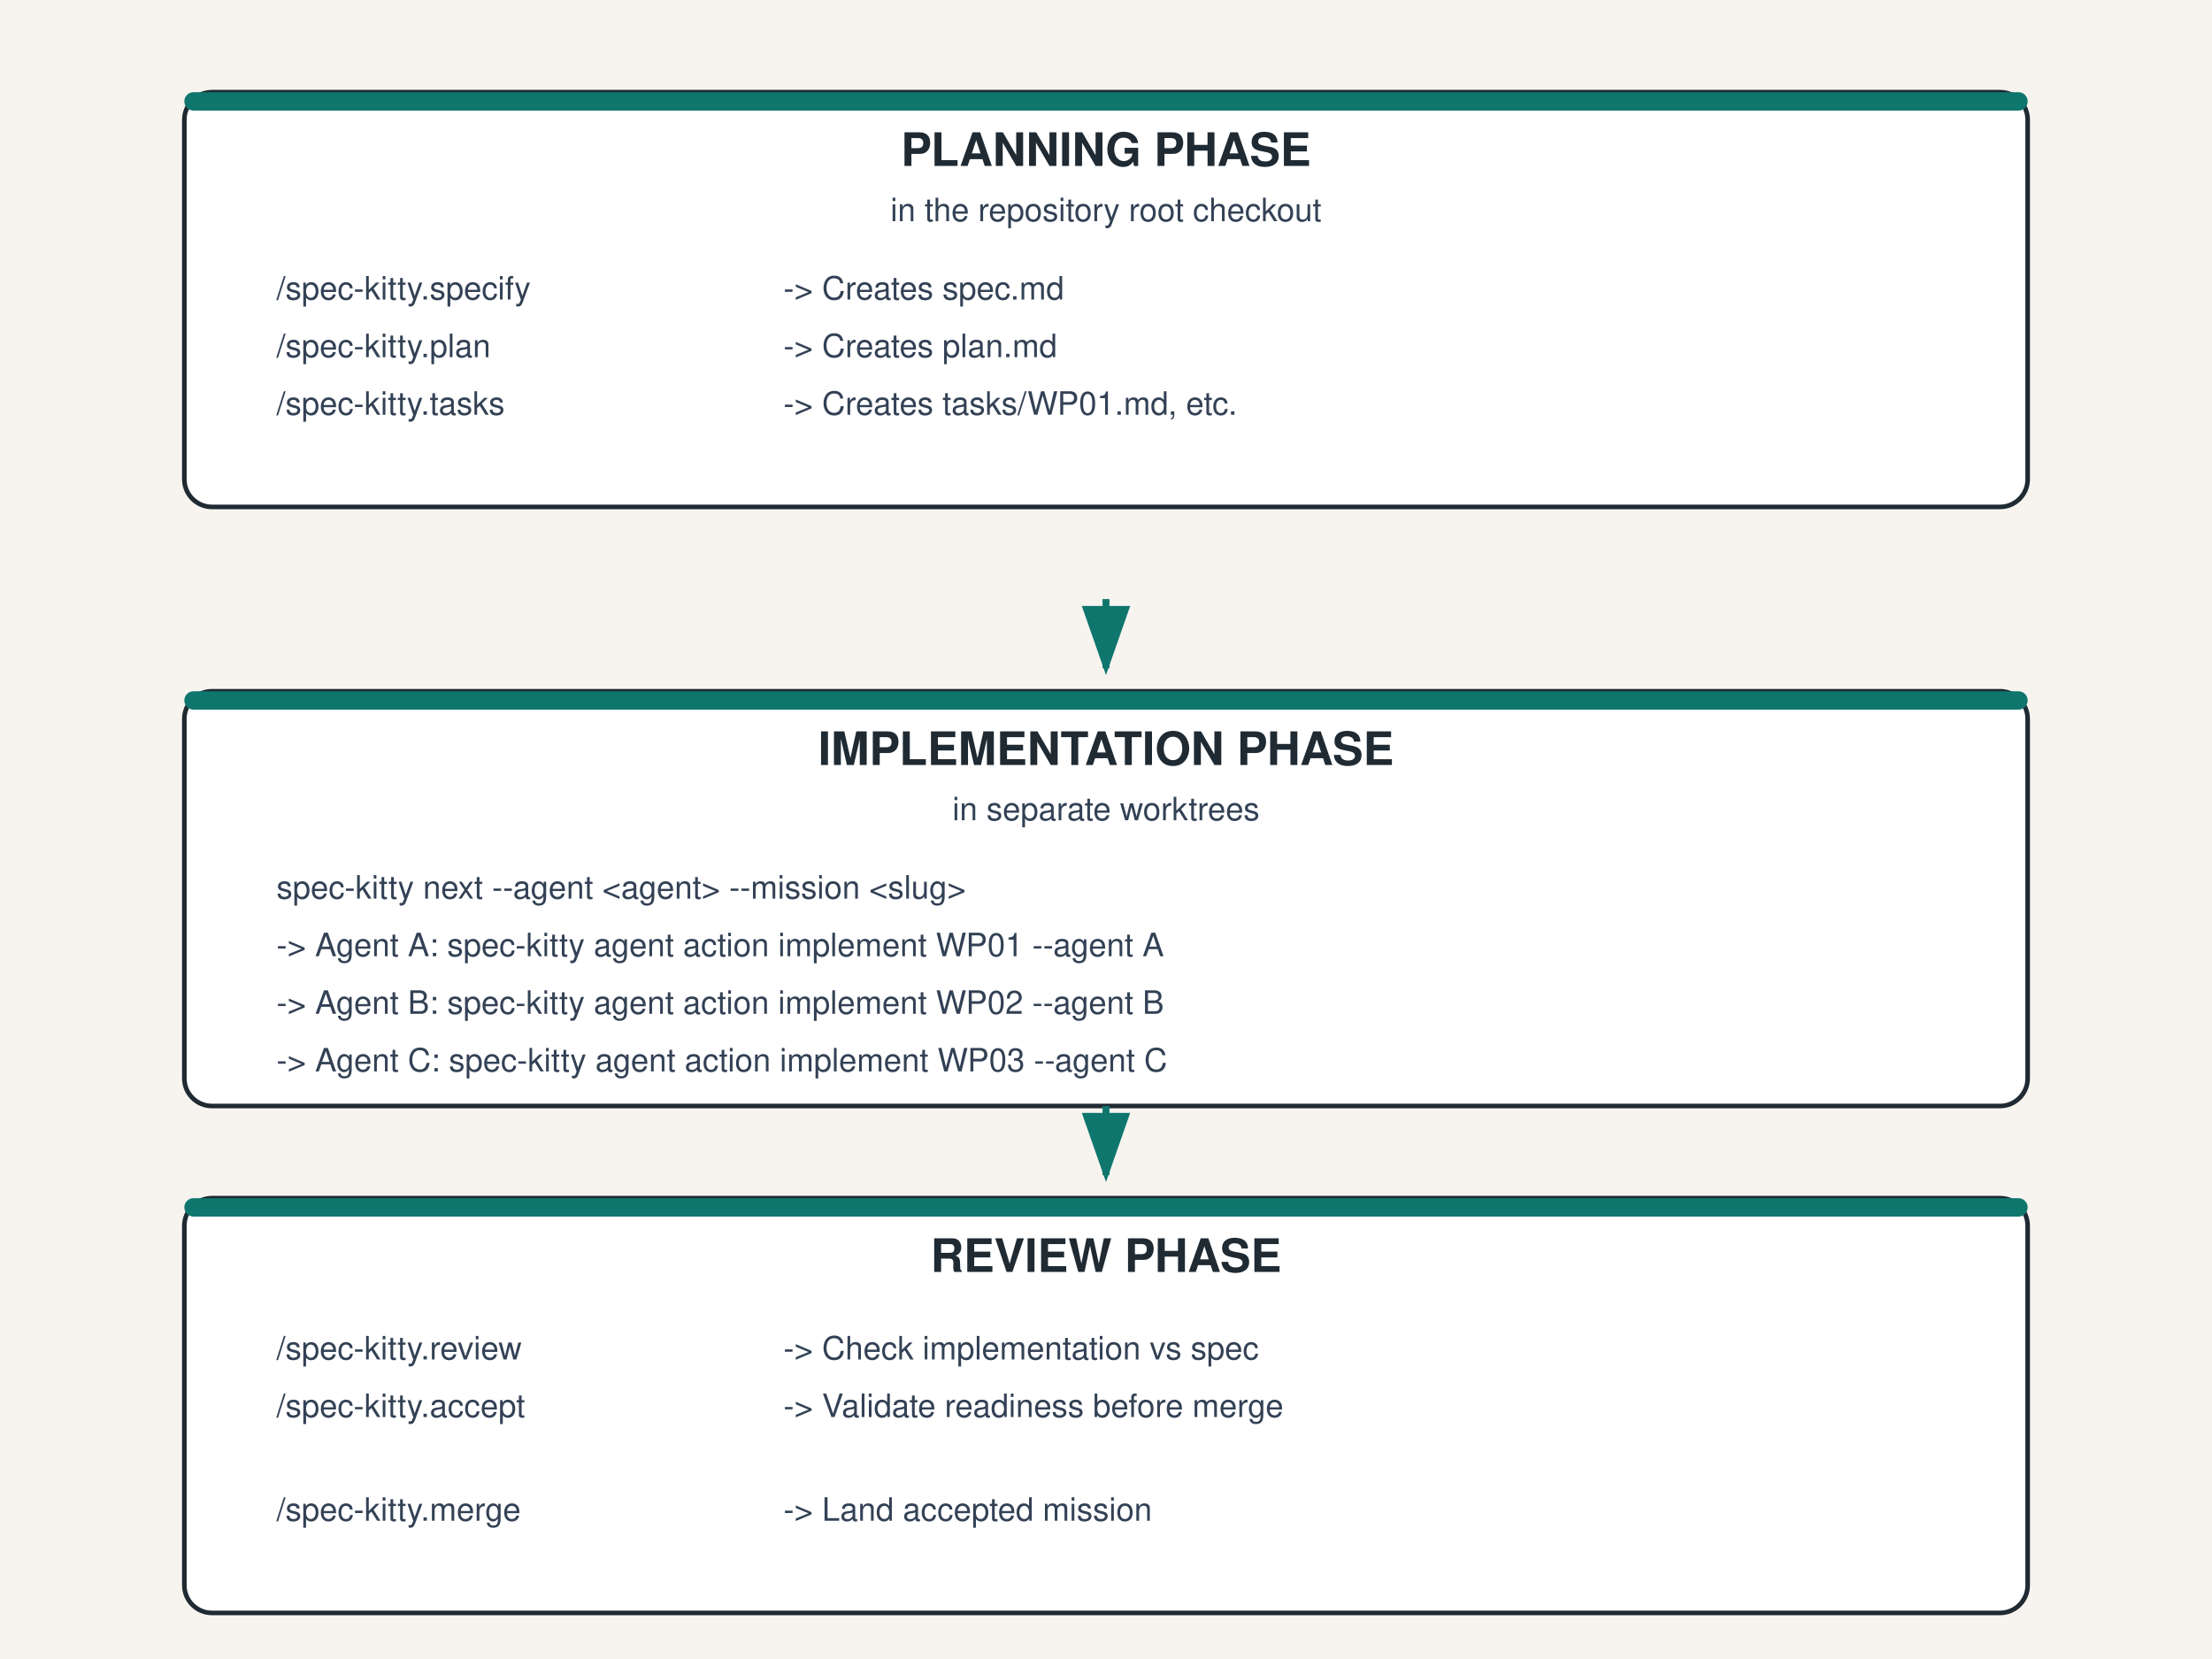
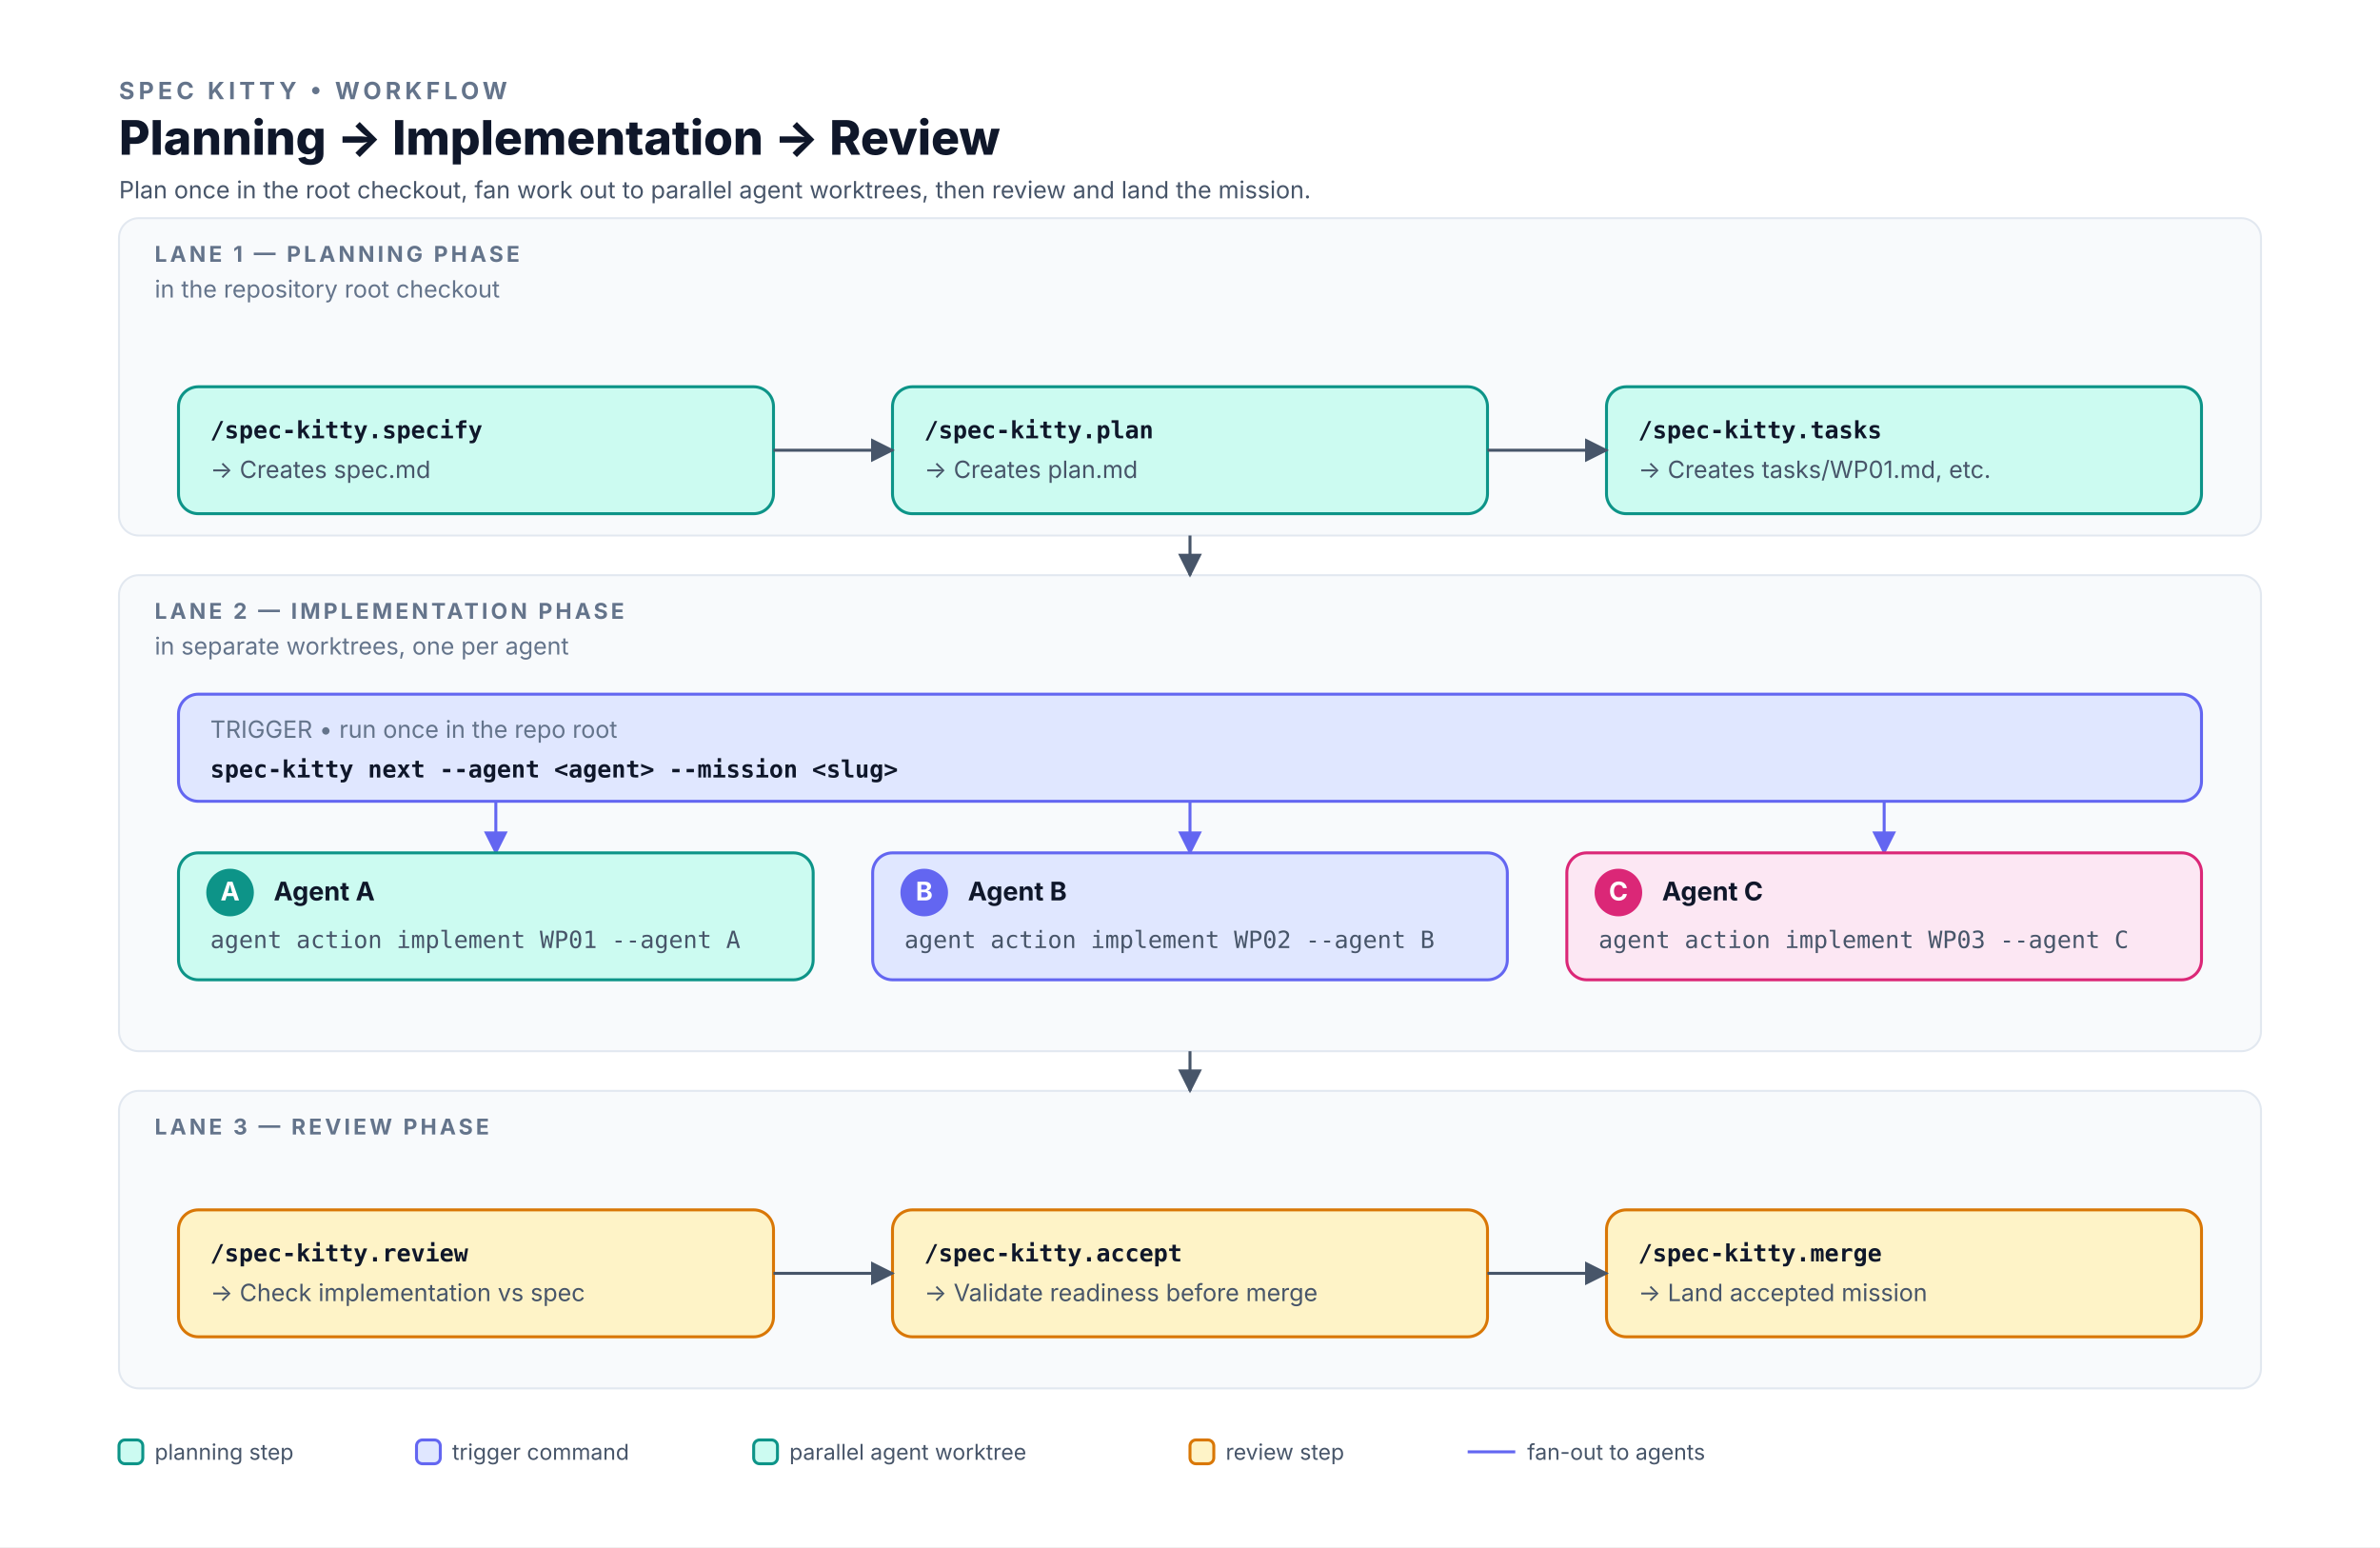
- <svg xmlns="http://www.w3.org/2000/svg" viewBox="0 0 960 720" role="img" aria-label="Spec Kitty workflow: planning, implementation, and review phases">
-   <rect width="960" height="720" fill="#F7F4EF" />
+ <svg xmlns="http://www.w3.org/2000/svg" viewBox="0 0 1200 780" role="img" aria-labelledby="sdf-title sdf-desc" font-family="Inter, 'Segoe UI', Arial, sans-serif">
+   <style>
+     .bg { fill: #ffffff; }
+     .text-primary { fill: #0f172a; }
+     .text-secondary { fill: #475569; }
+     .text-muted { fill: #64748b; }
+     .text-invert { fill: #ffffff; }
+     .lane-bg { fill: #f8fafc; stroke: #e2e8f0; stroke-width: 1; }
+     .lane-label { fill: #64748b; }
+     .node-plan { fill: #ccfbf1; stroke: #0d9488; stroke-width: 1.5; }
+     .node-trigger { fill: #e0e7ff; stroke: #6366f1; stroke-width: 1.5; }
+     .node-agent-a { fill: #ccfbf1; stroke: #0d9488; stroke-width: 1.5; }
+     .node-agent-b { fill: #e0e7ff; stroke: #6366f1; stroke-width: 1.5; }
+     .node-agent-c { fill: #fce7f3; stroke: #db2777; stroke-width: 1.5; }
+     .node-review { fill: #fef3c7; stroke: #d97706; stroke-width: 1.5; }
+     .badge-a { fill: #0d9488; }
+     .badge-b { fill: #6366f1; }
+     .badge-c { fill: #db2777; }
+     .line { stroke: #475569; stroke-width: 1.5; fill: none; }
+     .line-fan { stroke: #6366f1; stroke-width: 1.5; fill: none; }
+     .arrow { fill: #475569; }
+     .arrow-fan { fill: #6366f1; }
+ 
+     .kicker { font-size: 12px; font-weight: 700; letter-spacing: 2px; text-transform: uppercase; }
+     .h1 { font-size: 24px; font-weight: 800; }
+     .lane-title { font-size: 11px; font-weight: 700; letter-spacing: 1.5px; text-transform: uppercase; }
+     .node-title { font-weight: 700; font-size: 13px; }
+     .body { font-size: 12px; }
+     .mono { font-family: 'Cascadia Code', Consolas, ui-monospace, monospace; font-size: 12px; }
+ 
+     @media (prefers-color-scheme: dark) {
+       .bg { fill: #0b1220; }
+       .text-primary { fill: #f1f5f9; }
+       .text-secondary { fill: #cbd5e1; }
+       .text-muted { fill: #94a3b8; }
+       .lane-bg { fill: #111827; stroke: #1f2937; }
+       .lane-label { fill: #94a3b8; }
+       .node-plan { fill: #134e4a; stroke: #2dd4bf; }
+       .node-trigger { fill: #1e1b4b; stroke: #a5b4fc; }
+       .node-agent-a { fill: #134e4a; stroke: #2dd4bf; }
+       .node-agent-b { fill: #1e1b4b; stroke: #a5b4fc; }
+       .node-agent-c { fill: #831843; stroke: #f472b6; }
+       .node-review { fill: #78350f; stroke: #fbbf24; }
+       .badge-a { fill: #2dd4bf; }
+       .badge-b { fill: #a5b4fc; }
+       .badge-c { fill: #f472b6; }
+       .line { stroke: #94a3b8; }
+       .line-fan { stroke: #a5b4fc; }
+       .arrow { fill: #94a3b8; }
+       .arrow-fan { fill: #a5b4fc; }
+     }
+   </style>
  <defs>
-     <marker id="arrowhead" markerWidth="10" markerHeight="7" refX="9" refY="3.5" orient="auto">
-       <polygon points="0 0, 10 3.5, 0 7" fill="#0F766E" />
+     <marker id="sdf-arr" viewBox="0 0 10 10" refX="9" refY="5" markerWidth="8" markerHeight="8" orient="auto-start-reverse">
+       <path d="M0,0 L10,5 L0,10 z" class="arrow" />
+     </marker>
+     <marker id="sdf-arr-fan" viewBox="0 0 10 10" refX="9" refY="5" markerWidth="8" markerHeight="8" orient="auto-start-reverse">
+       <path d="M0,0 L10,5 L0,10 z" class="arrow-fan" />
    </marker>
  </defs>
-   <rect x="80" y="40" width="800" height="180" rx="12" fill="#FFFFFF" stroke="#1F2A33" stroke-width="2" />
-   <rect x="80" y="40" width="800" height="8" rx="4" fill="#0F766E" />
-   <text x="480" y="72" text-anchor="middle" font-family="Segoe UI, Helvetica, Arial, sans-serif" font-size="20" font-weight="bold" fill="#1F2A33">PLANNING PHASE</text>
-   <text x="480" y="96" text-anchor="middle" font-family="Segoe UI, Helvetica, Arial, sans-serif" font-size="14" fill="#334155">in the repository root checkout</text>
-   <text x="120" y="130" font-family="Segoe UI, Helvetica, Arial, sans-serif" font-size="14" fill="#334155">/spec-kitty.specify</text>
-   <text x="340" y="130" font-family="Segoe UI, Helvetica, Arial, sans-serif" font-size="14" fill="#334155">-&gt; Creates spec.md</text>
-   <text x="120" y="155" font-family="Segoe UI, Helvetica, Arial, sans-serif" font-size="14" fill="#334155">/spec-kitty.plan</text>
-   <text x="340" y="155" font-family="Segoe UI, Helvetica, Arial, sans-serif" font-size="14" fill="#334155">-&gt; Creates plan.md</text>
-   <text x="120" y="180" font-family="Segoe UI, Helvetica, Arial, sans-serif" font-size="14" fill="#334155">/spec-kitty.tasks</text>
-   <text x="340" y="180" font-family="Segoe UI, Helvetica, Arial, sans-serif" font-size="14" fill="#334155">-&gt; Creates tasks/WP01.md, etc.</text>
-   <line x1="480" y1="260" x2="480" y2="290" stroke="#0F766E" stroke-width="3" marker-end="url(#arrowhead)" />
-   <rect x="80" y="300" width="800" height="180" rx="12" fill="#FFFFFF" stroke="#1F2A33" stroke-width="2" />
-   <rect x="80" y="300" width="800" height="8" rx="4" fill="#0F766E" />
-   <text x="480" y="332" text-anchor="middle" font-family="Segoe UI, Helvetica, Arial, sans-serif" font-size="20" font-weight="bold" fill="#1F2A33">IMPLEMENTATION PHASE</text>
-   <text x="480" y="356" text-anchor="middle" font-family="Segoe UI, Helvetica, Arial, sans-serif" font-size="14" fill="#334155">in separate worktrees</text>
-   <text x="120" y="390" font-family="Segoe UI, Helvetica, Arial, sans-serif" font-size="14" fill="#334155">spec-kitty next --agent &lt;agent&gt; --mission &lt;slug&gt;</text>
-   <text x="120" y="415" font-family="Segoe UI, Helvetica, Arial, sans-serif" font-size="14" fill="#334155">-&gt; Agent A: spec-kitty agent action implement WP01 --agent A</text>
-   <text x="120" y="440" font-family="Segoe UI, Helvetica, Arial, sans-serif" font-size="14" fill="#334155">-&gt; Agent B: spec-kitty agent action implement WP02 --agent B</text>
-   <text x="120" y="465" font-family="Segoe UI, Helvetica, Arial, sans-serif" font-size="14" fill="#334155">-&gt; Agent C: spec-kitty agent action implement WP03 --agent C</text>
-   <line x1="480" y1="480" x2="480" y2="510" stroke="#0F766E" stroke-width="3" marker-end="url(#arrowhead)" />
-   <rect x="80" y="520" width="800" height="180" rx="12" fill="#FFFFFF" stroke="#1F2A33" stroke-width="2" />
-   <rect x="80" y="520" width="800" height="8" rx="4" fill="#0F766E" />
-   <text x="480" y="552" text-anchor="middle" font-family="Segoe UI, Helvetica, Arial, sans-serif" font-size="20" font-weight="bold" fill="#1F2A33">REVIEW PHASE</text>
-   <text x="120" y="590" font-family="Segoe UI, Helvetica, Arial, sans-serif" font-size="14" fill="#334155">/spec-kitty.review</text>
-   <text x="340" y="590" font-family="Segoe UI, Helvetica, Arial, sans-serif" font-size="14" fill="#334155">-&gt; Check implementation vs spec</text>
-   <text x="120" y="615" font-family="Segoe UI, Helvetica, Arial, sans-serif" font-size="14" fill="#334155">/spec-kitty.accept</text>
-   <text x="340" y="615" font-family="Segoe UI, Helvetica, Arial, sans-serif" font-size="14" fill="#334155">-&gt; Validate readiness before merge</text>
-   <text x="120" y="660" font-family="Segoe UI, Helvetica, Arial, sans-serif" font-size="14" fill="#334155">/spec-kitty.merge</text>
-   <text x="340" y="660" font-family="Segoe UI, Helvetica, Arial, sans-serif" font-size="14" fill="#334155">-&gt; Land accepted mission</text>
+   <rect width="1200" height="780" class="bg" />
+   <g transform="translate(60 50)">
+     <text class="kicker text-muted">SPEC KITTY • WORKFLOW</text>
+     <text y="28" class="h1 text-primary">Planning → Implementation → Review</text>
+     <text y="50" class="body text-secondary">Plan once in the root checkout, fan work out to parallel agent worktrees, then review and land the mission.</text>
+   </g>
+   <rect x="60" y="110" width="1080" height="160" rx="10" class="lane-bg" />
+   <rect x="60" y="290" width="1080" height="240" rx="10" class="lane-bg" />
+   <rect x="60" y="550" width="1080" height="150" rx="10" class="lane-bg" />
+   <text x="78" y="132" class="lane-title lane-label">LANE 1 — PLANNING PHASE</text>
+   <text x="78" y="150" class="body text-muted">in the repository root checkout</text>
+   <text x="78" y="312" class="lane-title lane-label">LANE 2 — IMPLEMENTATION PHASE</text>
+   <text x="78" y="330" class="body text-muted">in separate worktrees, one per agent</text>
+   <text x="78" y="572" class="lane-title lane-label">LANE 3 — REVIEW PHASE</text>
+   <g>
+     <g transform="translate(90 195)">
+       <rect width="300" height="64" rx="10" class="node-plan" />
+       <text x="16" y="26" class="node-title text-primary mono">/spec-kitty.specify</text>
+       <text x="16" y="46" class="body text-secondary">→ Creates spec.md</text>
+     </g>
+     <g transform="translate(450 195)">
+       <rect width="300" height="64" rx="10" class="node-plan" />
+       <text x="16" y="26" class="node-title text-primary mono">/spec-kitty.plan</text>
+       <text x="16" y="46" class="body text-secondary">→ Creates plan.md</text>
+     </g>
+     <g transform="translate(810 195)">
+       <rect width="300" height="64" rx="10" class="node-plan" />
+       <text x="16" y="26" class="node-title text-primary mono">/spec-kitty.tasks</text>
+       <text x="16" y="46" class="body text-secondary">→ Creates tasks/WP01.md, etc.</text>
+     </g>
+     <path d="M 390 227 L 450 227" class="line" marker-end="url(#sdf-arr)" />
+     <path d="M 750 227 L 810 227" class="line" marker-end="url(#sdf-arr)" />
+   </g>
+   <line x1="600" y1="270" x2="600" y2="290" class="line" stroke-width="2" marker-end="url(#sdf-arr)" />
+   <g>
+     <g transform="translate(90 350)">
+       <rect width="1020" height="54" rx="10" class="node-trigger" />
+       <text x="16" y="22" class="body text-muted">TRIGGER • run once in the repo root</text>
+       <text x="16" y="42" class="node-title text-primary mono">spec-kitty next --agent &lt;agent&gt; --mission &lt;slug&gt;</text>
+     </g>
+     <path d="M 250 404 L 250 415 L 250 415 L 250 430" class="line-fan" marker-end="url(#sdf-arr-fan)" />
+     <path d="M 600 404 L 600 430" class="line-fan" marker-end="url(#sdf-arr-fan)" />
+     <path d="M 950 404 L 950 415 L 950 415 L 950 430" class="line-fan" marker-end="url(#sdf-arr-fan)" />
+     <g transform="translate(90 430)">
+       <rect width="320" height="64" rx="10" class="node-agent-a" />
+       <circle cx="26" cy="20" r="12" class="badge-a" />
+       <text x="26" y="24" text-anchor="middle" class="text-invert node-title">A</text>
+       <text x="48" y="24" class="node-title text-primary">Agent A</text>
+       <text x="16" y="48" class="mono text-secondary" font-size="11">agent action implement WP01 --agent A</text>
+     </g>
+     <g transform="translate(440 430)">
+       <rect width="320" height="64" rx="10" class="node-agent-b" />
+       <circle cx="26" cy="20" r="12" class="badge-b" />
+       <text x="26" y="24" text-anchor="middle" class="text-invert node-title">B</text>
+       <text x="48" y="24" class="node-title text-primary">Agent B</text>
+       <text x="16" y="48" class="mono text-secondary" font-size="11">agent action implement WP02 --agent B</text>
+     </g>
+     <g transform="translate(790 430)">
+       <rect width="320" height="64" rx="10" class="node-agent-c" />
+       <circle cx="26" cy="20" r="12" class="badge-c" />
+       <text x="26" y="24" text-anchor="middle" class="text-invert node-title">C</text>
+       <text x="48" y="24" class="node-title text-primary">Agent C</text>
+       <text x="16" y="48" class="mono text-secondary" font-size="11">agent action implement WP03 --agent C</text>
+     </g>
+   </g>
+   <line x1="600" y1="530" x2="600" y2="550" class="line" stroke-width="2" marker-end="url(#sdf-arr)" />
+   <g>
+     <g transform="translate(90 610)">
+       <rect width="300" height="64" rx="10" class="node-review" />
+       <text x="16" y="26" class="node-title text-primary mono">/spec-kitty.review</text>
+       <text x="16" y="46" class="body text-secondary">→ Check implementation vs spec</text>
+     </g>
+     <g transform="translate(450 610)">
+       <rect width="300" height="64" rx="10" class="node-review" />
+       <text x="16" y="26" class="node-title text-primary mono">/spec-kitty.accept</text>
+       <text x="16" y="46" class="body text-secondary">→ Validate readiness before merge</text>
+     </g>
+     <g transform="translate(810 610)">
+       <rect width="300" height="64" rx="10" class="node-review" />
+       <text x="16" y="26" class="node-title text-primary mono">/spec-kitty.merge</text>
+       <text x="16" y="46" class="body text-secondary">→ Land accepted mission</text>
+     </g>
+     <path d="M 390 642 L 450 642" class="line" marker-end="url(#sdf-arr)" />
+     <path d="M 750 642 L 810 642" class="line" marker-end="url(#sdf-arr)" />
+   </g>
+   <g transform="translate(60 730)" font-size="11">
+     <g transform="translate(0 -4)">
+       <rect width="12" height="12" rx="3" class="node-plan" />
+       <text x="18" y="10" class="text-secondary">planning step</text>
+     </g>
+     <g transform="translate(150 -4)">
+       <rect width="12" height="12" rx="3" class="node-trigger" />
+       <text x="18" y="10" class="text-secondary">trigger command</text>
+     </g>
+     <g transform="translate(320 -4)">
+       <rect width="12" height="12" rx="3" class="node-agent-a" />
+       <text x="18" y="10" class="text-secondary">parallel agent worktree</text>
+     </g>
+     <g transform="translate(540 -4)">
+       <rect width="12" height="12" rx="3" class="node-review" />
+       <text x="18" y="10" class="text-secondary">review step</text>
+     </g>
+     <g transform="translate(680 -4)">
+       <line x1="0" y1="6" x2="24" y2="6" class="line-fan" />
+       <text x="30" y="10" class="text-secondary">fan-out to agents</text>
+     </g>
+   </g>
</svg>
